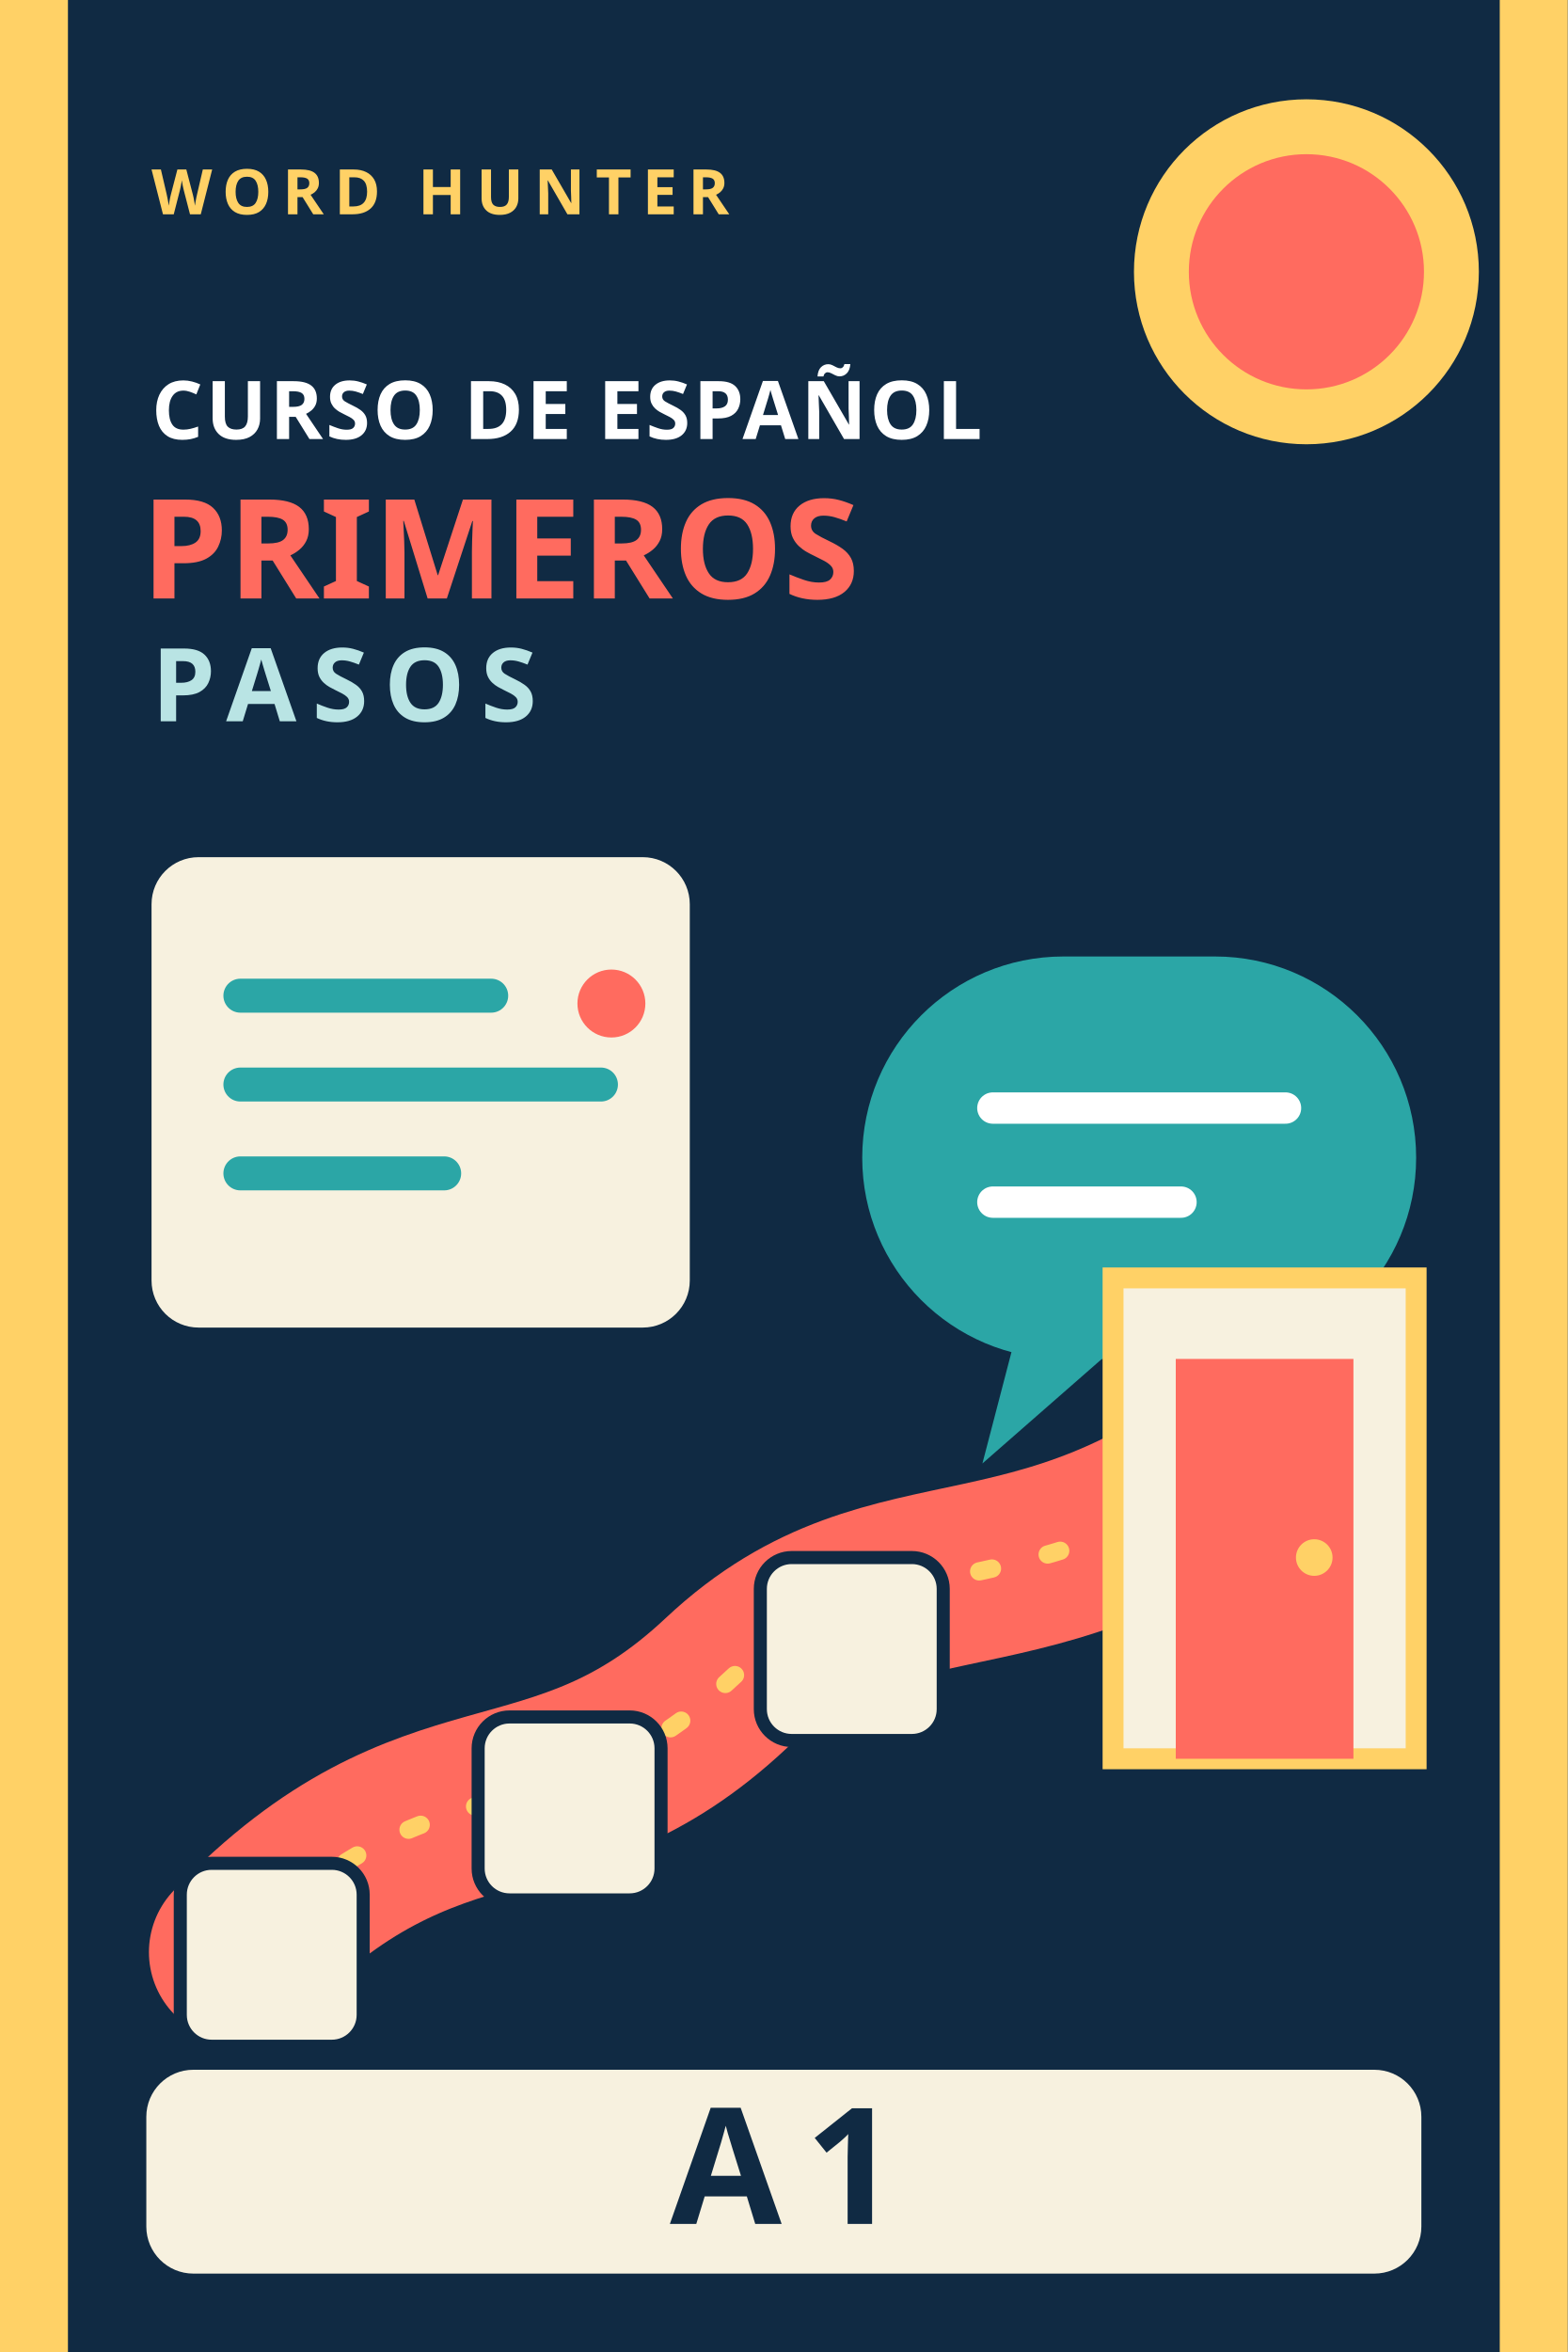
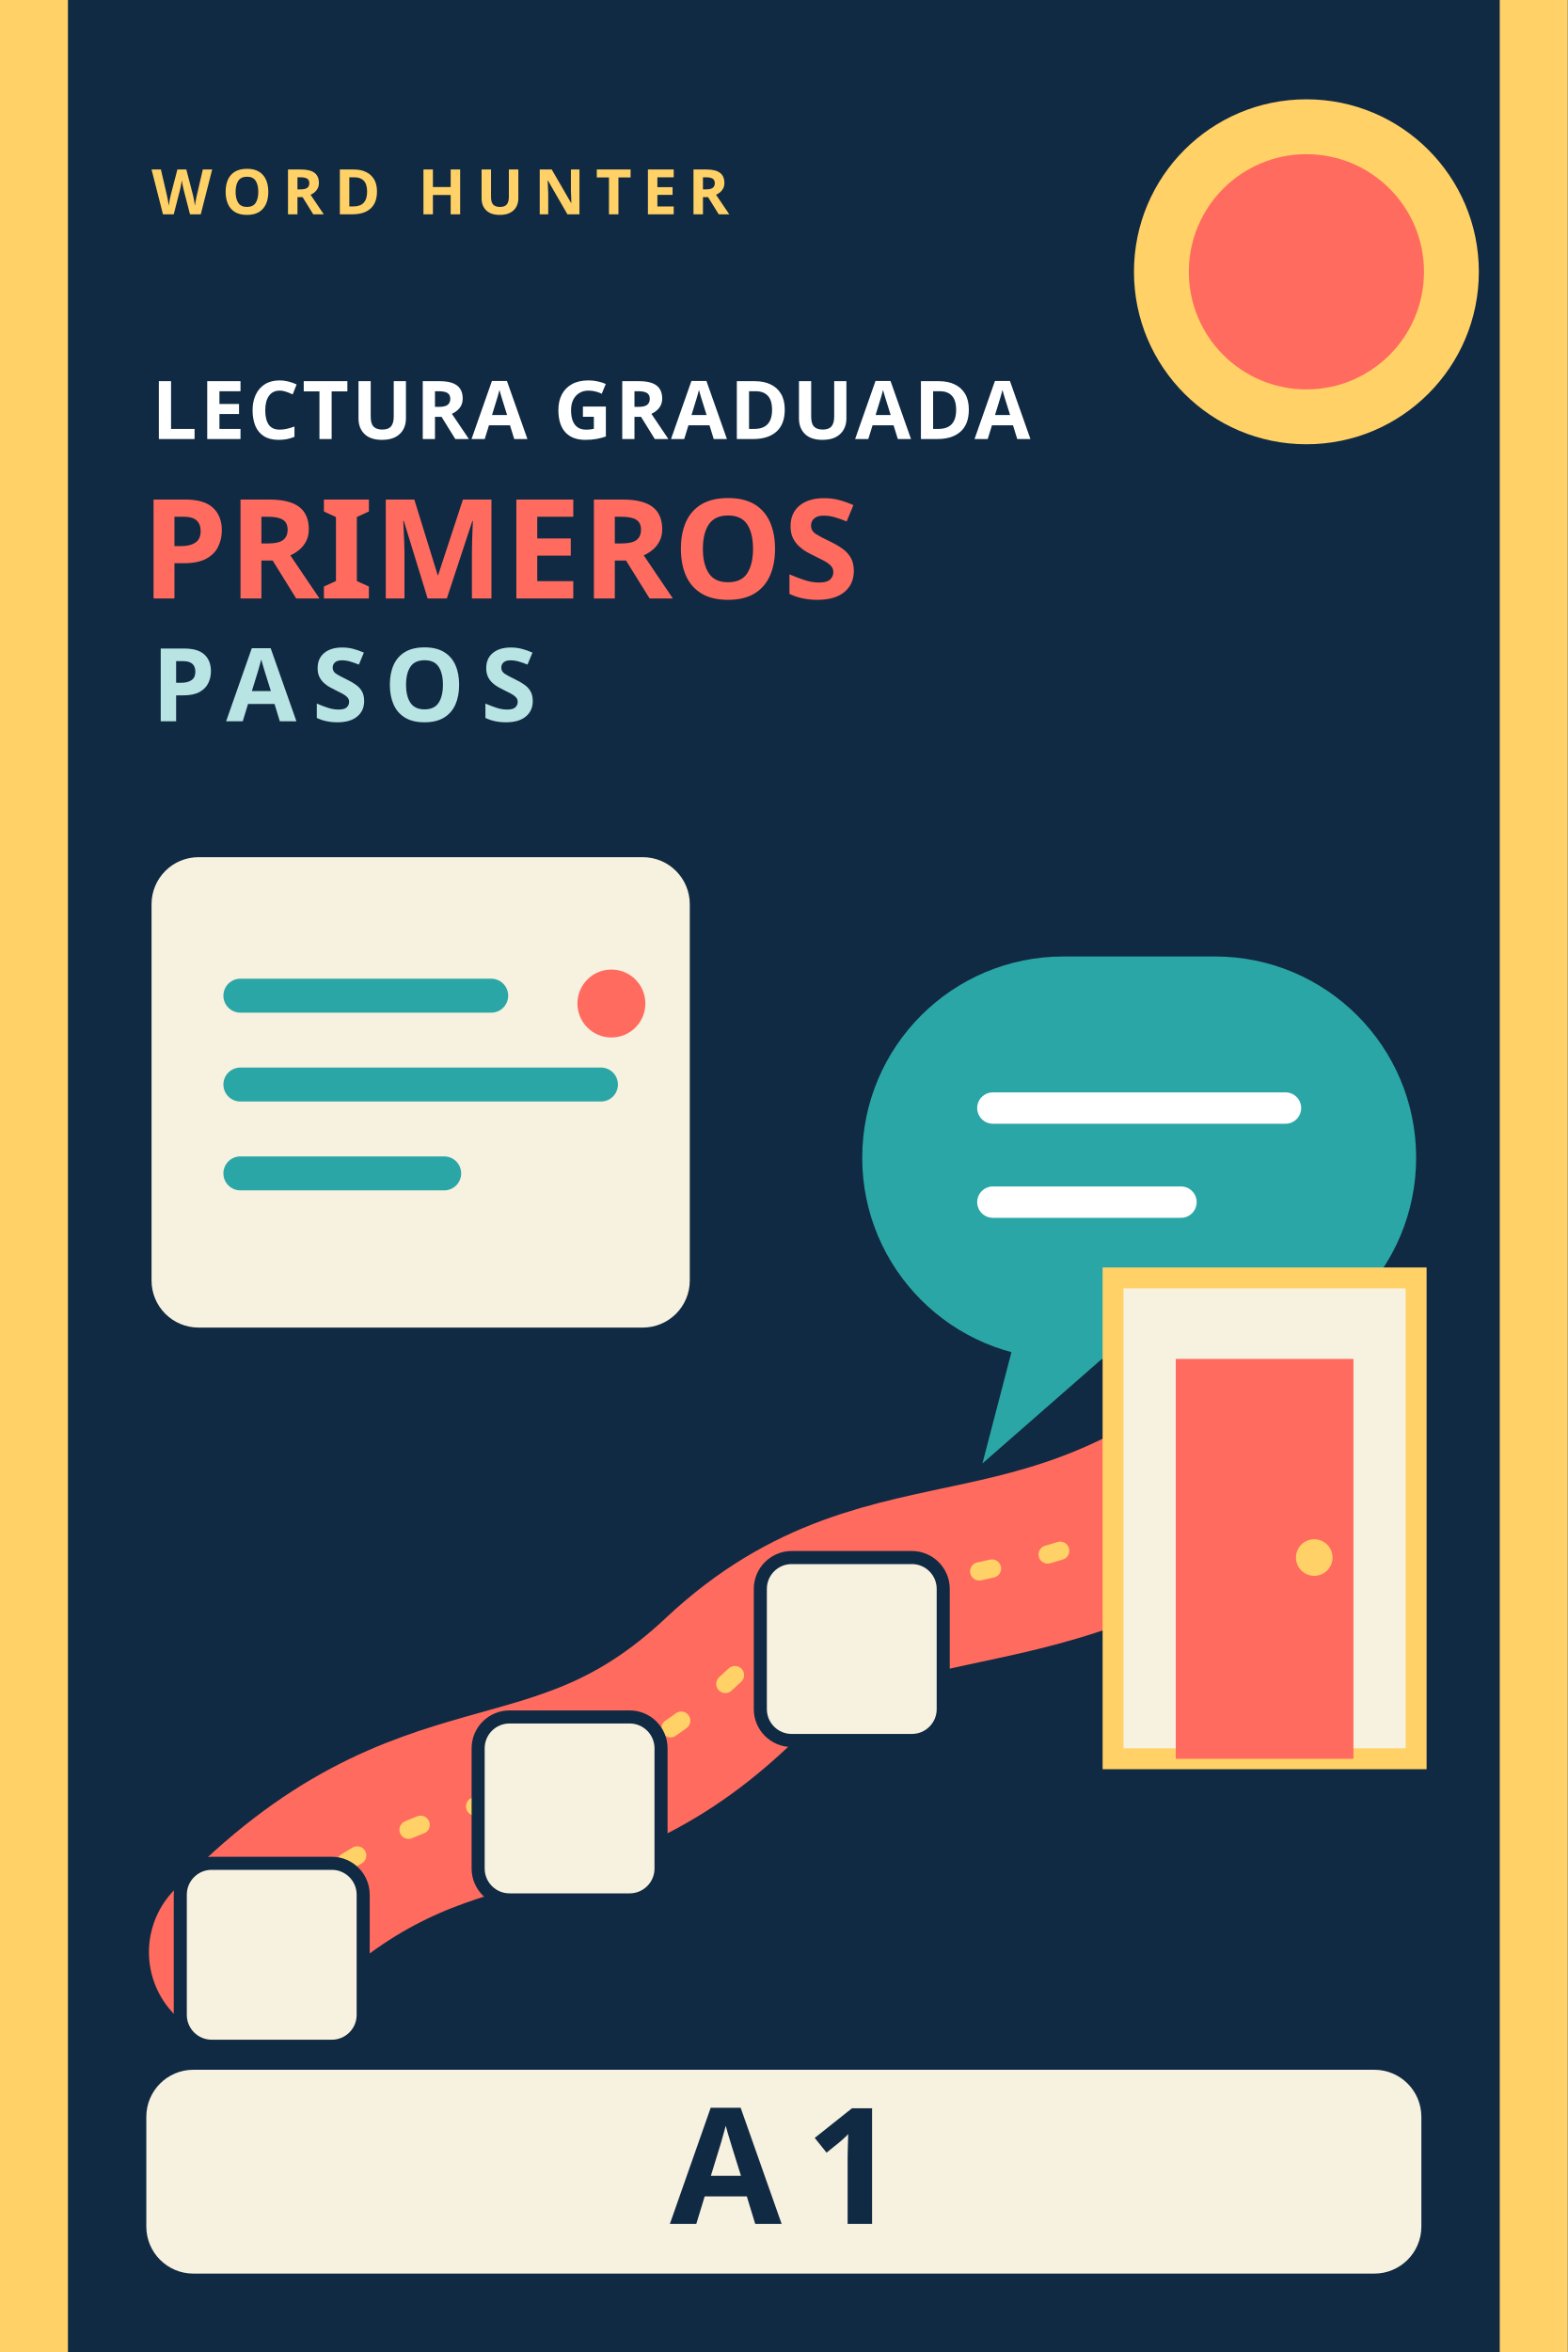
<svg xmlns="http://www.w3.org/2000/svg" width="600" height="900" viewBox="0 0 600 900" role="img" aria-labelledby="title desc">
  <rect width="600" height="900" fill="#102a43" />
  <circle cx="500" cy="104" r="66" fill="#ffd166" />
  <circle cx="500" cy="104" r="45" fill="#ff6b5f" />
  <path d="M0 0h26v900H0zM574 0h26v900h-26z" fill="#ffd166" />
  <text x="58" y="82" fill="#ffd166" font-family="sans-serif" font-size="24" font-weight="700" letter-spacing="4">WORD HUNTER</text>
-   <text x="58" y="168" fill="#ffffff" font-family="sans-serif" font-size="31" font-weight="700" letter-spacing="1">CURSO DE ESPAÑOL</text>
+   <text x="58" y="168" fill="#ffffff" font-family="sans-serif" font-size="31" font-weight="700" letter-spacing="1">LECTURA GRADUADA</text>
  <text x="54" y="229" fill="#ff6b5f" font-family="sans-serif" font-size="53" font-weight="900">PRIMEROS</text>
  <text x="58" y="276" fill="#b9e4e4" font-family="sans-serif" font-size="39" font-weight="700" letter-spacing="6">PASOS</text>
  <g transform="translate(58 328)">
    <rect width="206" height="180" rx="18" fill="#f7f1df" />
    <path d="M34 53h96M34 87h138M34 121h78" stroke="#2ba6a6" stroke-width="13" stroke-linecap="round" />
    <path d="M136 180l38-38h-38z" fill="#f7f1df" />
    <circle cx="176" cy="56" r="13" fill="#ff6b5f" />
  </g>
  <g transform="translate(330 366)">
    <rect width="212" height="154" rx="77" fill="#2ba6a6" />
    <path d="M50 58h112M50 94h72" stroke="#ffffff" stroke-width="12" stroke-linecap="round" />
    <path d="M58 148l-12 46 48-42" fill="#2ba6a6" />
  </g>
  <path d="M91 747C166 669 212 706 278 644s123-18 218-104" fill="none" stroke="#ff6b5f" stroke-width="68" stroke-linecap="round" />
  <path d="M91 747C166 669 212 706 278 644s123-18 218-104" fill="none" stroke="#ffd166" stroke-width="7" stroke-dasharray="5 22" stroke-linecap="round" />
  <g fill="#f7f1df" stroke="#102a43" stroke-width="5">
    <rect x="69" y="713" width="70" height="70" rx="12" />
    <rect x="183" y="657" width="70" height="70" rx="12" />
    <rect x="291" y="596" width="70" height="70" rx="12" />
  </g>
  <path d="M426 489h116v184H426z" fill="#f7f1df" stroke="#ffd166" stroke-width="8" />
  <path d="M450 520h68v153h-68z" fill="#ff6b5f" />
  <circle cx="503" cy="596" r="7" fill="#ffd166" />
  <rect x="56" y="792" width="488" height="78" rx="18" fill="#f7f1df" />
  <text x="300" y="851" text-anchor="middle" fill="#102a43" font-family="sans-serif" font-size="62" font-weight="900" letter-spacing="9">A1</text>
</svg>
